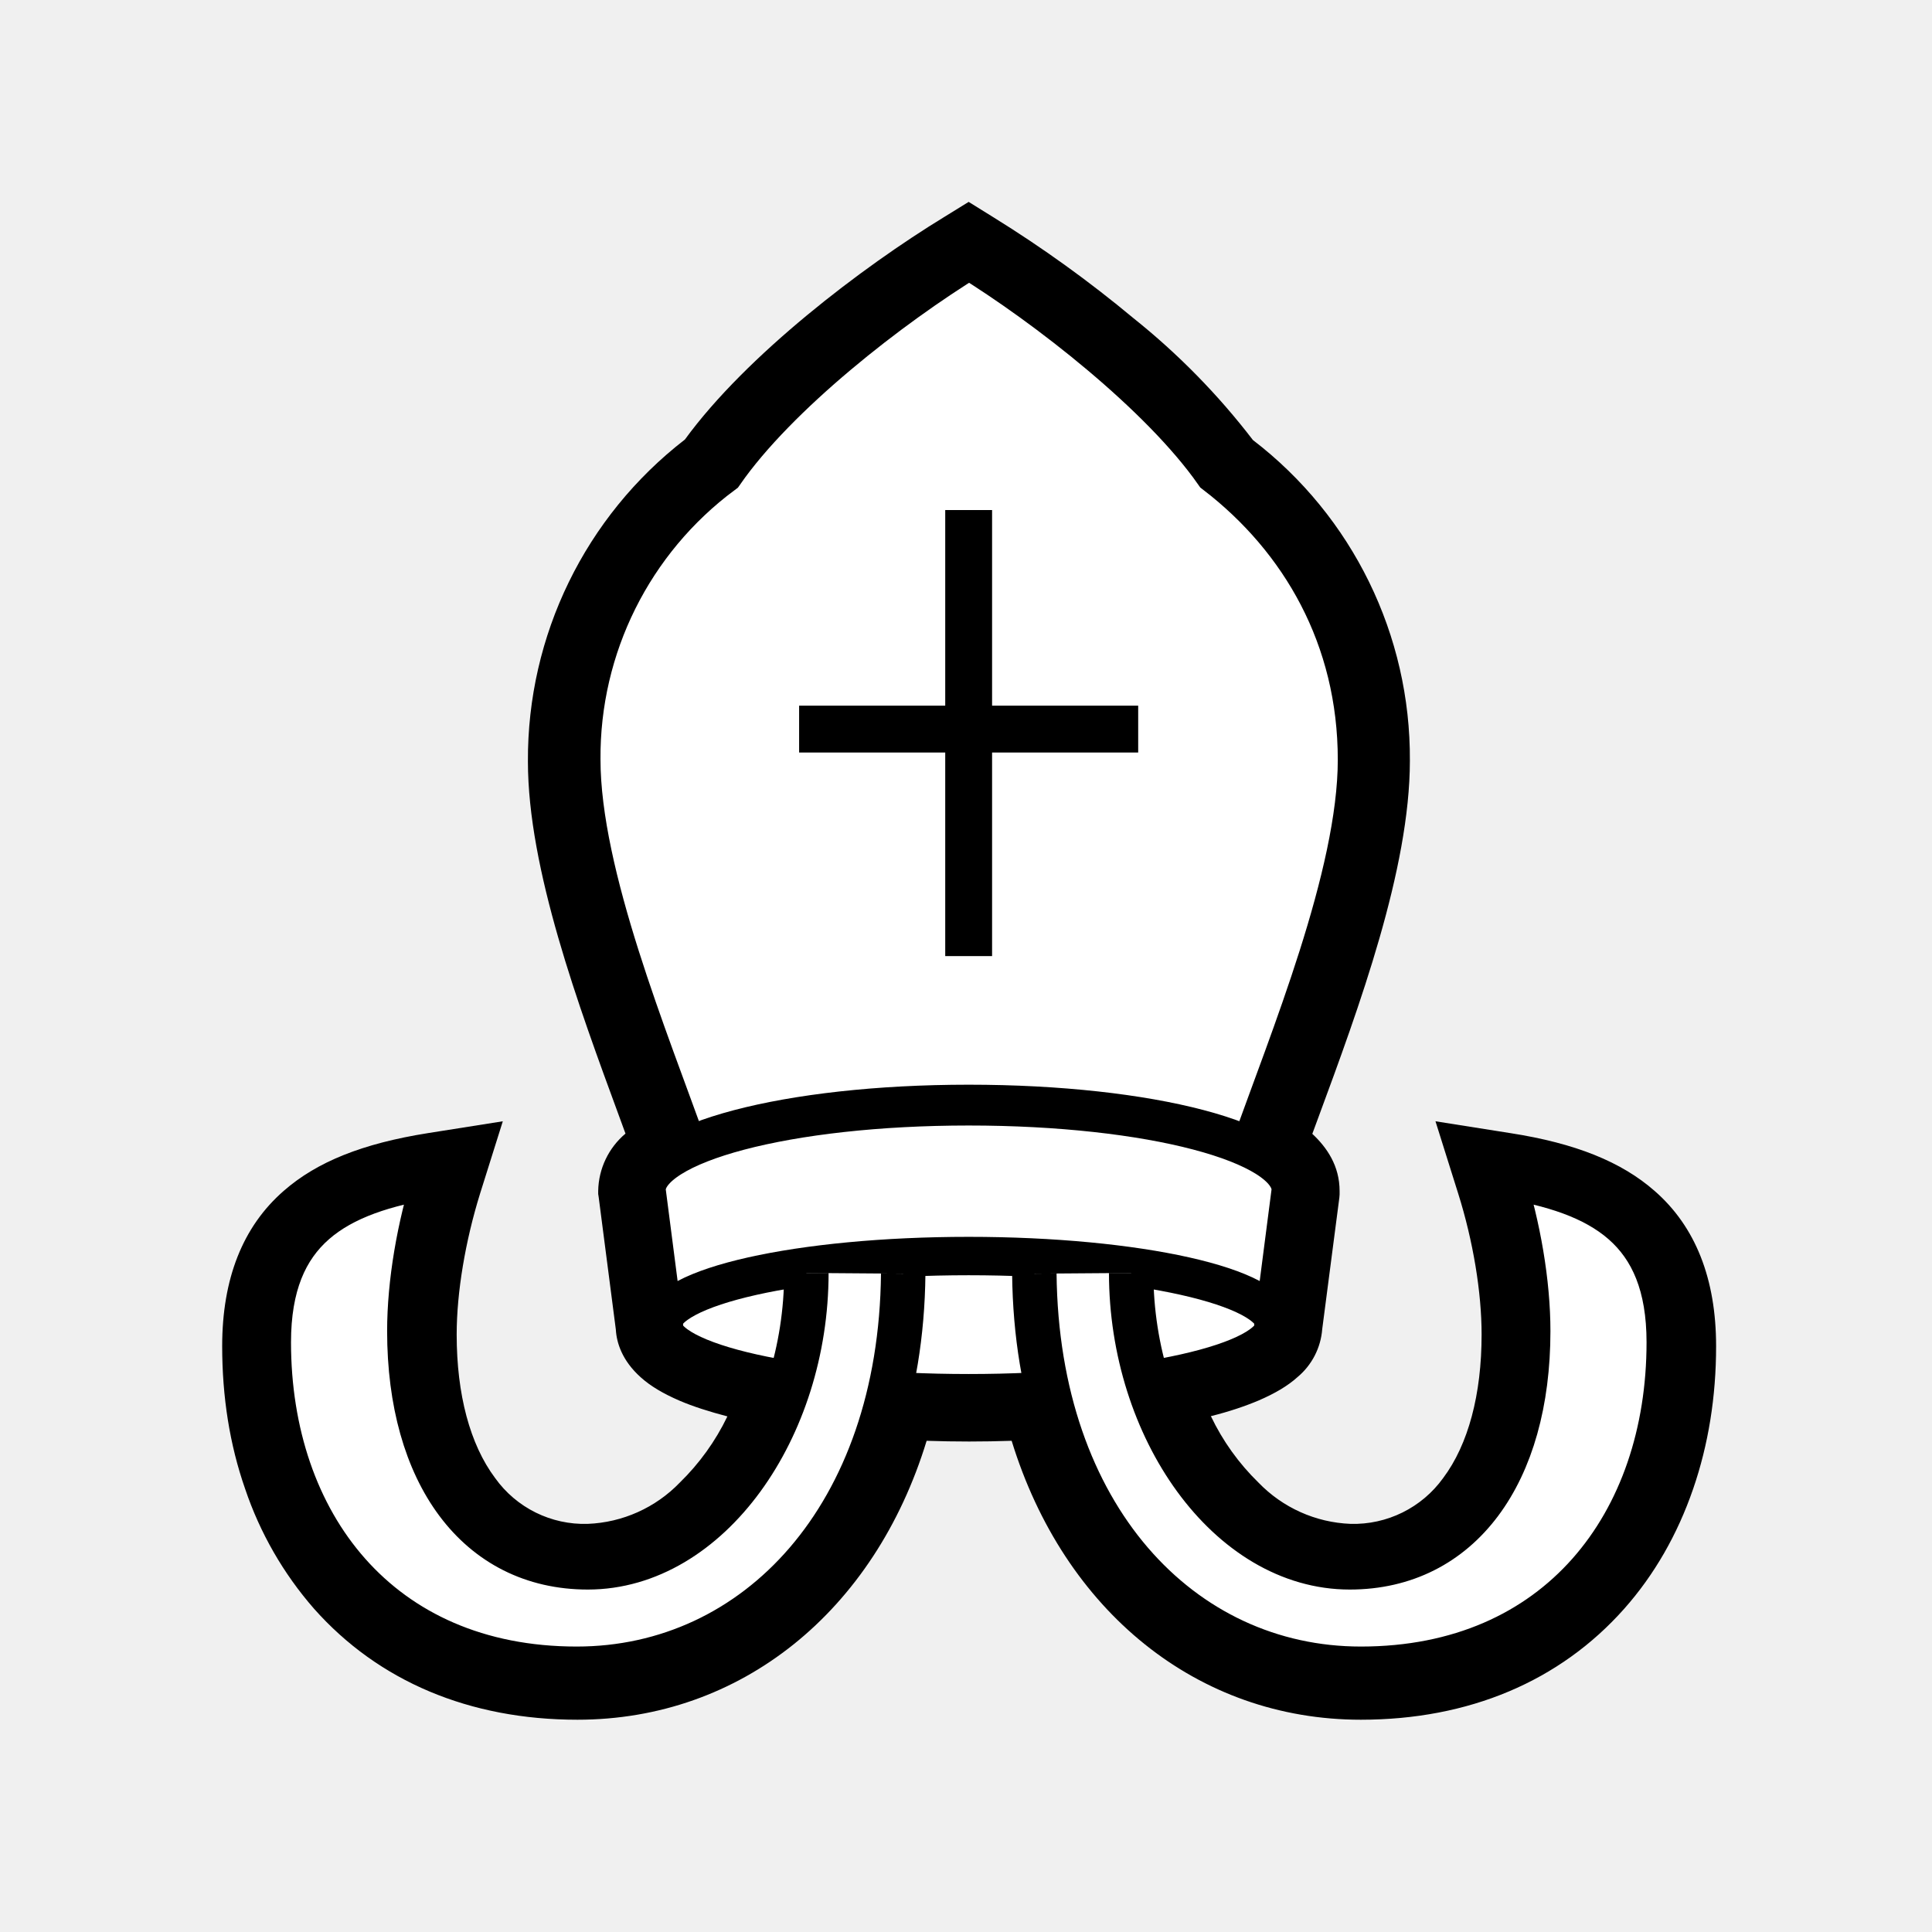
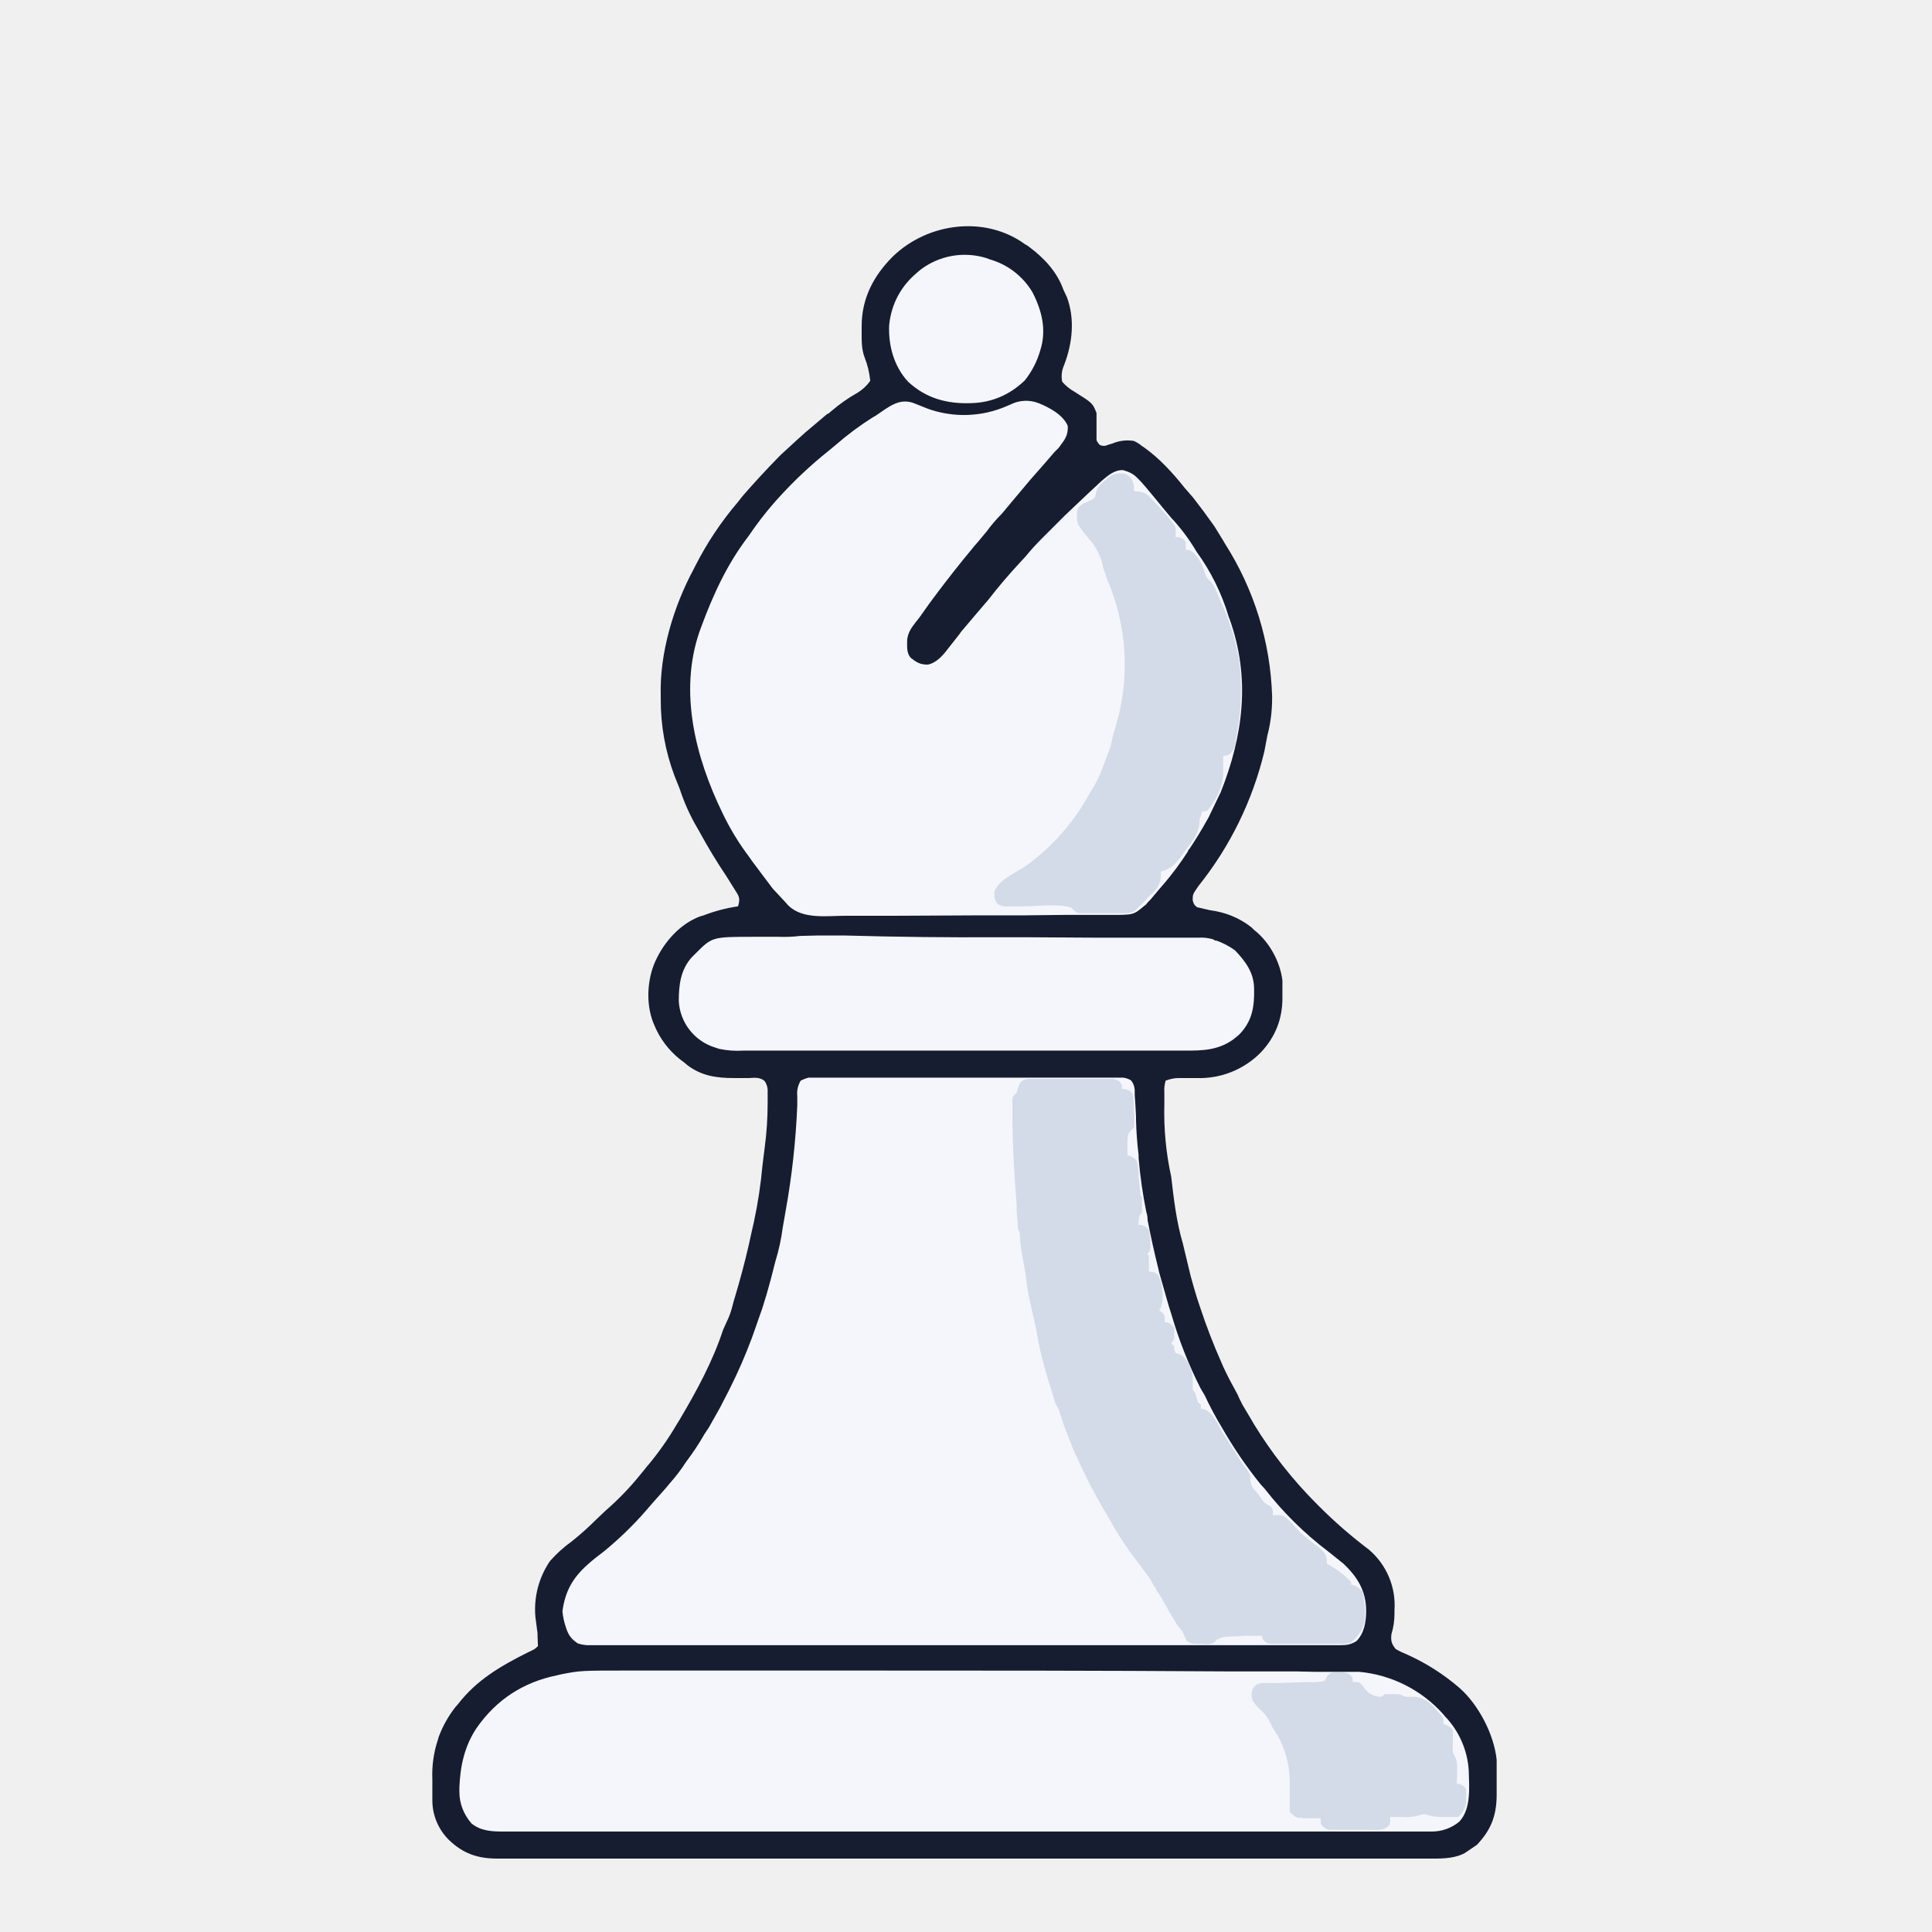
- <svg xmlns="http://www.w3.org/2000/svg" style="color-scheme:light only" viewBox="0 0 800 800">
-   <path fill="#fff" d="M238.9 701.8c-41.8 0-77-14.8-101.8-42.8-22.9-25.8-35.5-62.1-35.5-102.2 0-58.9 41.1-72.9 77.1-78.5l15.6-2.5-4.8 15c-6.5 20.5-10.2 43-10.2 61.3 0 54.3 24.5 88.1 64.2 88.1 29.5 0 57.2-24.2 71.4-61.1-33-6.6-49.5-16.4-50.1-29.9l-7.3-55.7v-.5c0-9.1 5.9-15.3 13.2-20.3l-5.1-13.8C249 414 228.3 358.1 228.3 315.3c0-50.2 22.1-95.1 62.3-126.5 22.9-32 69.2-68.5 105.3-90.6l5.1-3.1 5.1 3.1c36 22 82.3 58.5 105.3 90.7a157.2 157.2 0 0 1 62.3 126c0 43-20.7 99.4-37.4 144.6l-4.9 13.2c7.2 5 13.2 11.3 13.2 20.3v.6l-7.2 55.5c-.5 13.5-17 23.4-50 29.9 14.1 36.9 41.9 61.1 71.4 61.1 39.5 0 64.2-33.8 64.2-88.1 0-18.5-3.7-40.8-10.2-61.3l-4.8-15 15.6 2.5c25.2 4 42.6 10.8 54.9 21.6 14.9 13.1 22.2 31.8 22.2 56.9 0 40.1-12.6 76.4-35.5 102.2-24.8 28-59.9 42.8-101.8 42.8-65.4 0-118.6-45.1-137.4-115.8a679.3 679.3 0 0 1-49.6 0c-19 70.8-72.1 115.9-137.5 115.9" />
-   <path d="M401.1 106.4c33.5 20.5 80.6 56.8 103.2 89.3A147 147 0 0 1 564 315c0 48.3-28.5 117.6-44.4 161.9 9.7 5.4 15.2 10.2 15.2 16.2l-7.2 55.4c0 9.5-21 17.9-53.1 23.1 13.2 44.7 45.9 78.4 84.2 78.4 45.7 0 73.9-38.9 73.9-97.8 0-20-4-43.3-10.7-64.3 41.5 6.6 68.9 21.9 68.9 68.9 0 75-45.6 135.2-127.5 135.2-62 0-113.6-43.6-129.9-116.1a560.9 560.9 0 0 1-64.8 0c-16.2 72.5-68 116.1-130 116.1-82 0-127.5-60.3-127.5-135.2 0-47 27.4-62.4 68.9-68.9-6.6 21-10.7 44.4-10.7 64.3 0 59 28.1 97.8 73.9 97.8 38.3 0 71.1-33.7 84.2-78.4-32.2-5.2-53.1-13.5-53.1-23L267 493c0-5.9 5.5-10.8 15.2-16.2-15.8-44.3-44.4-113.3-44.4-161.6 0-51 23.9-92.2 59.7-119.7 23-32.4 70.1-68.5 103.6-89.1m0-22.8-10.2 6.3C357 110.6 309.1 147 283.6 182a167.3 167.3 0 0 0-65 133.3c0 44.6 21 101.3 37.8 147l2.6 7.1a31.7 31.7 0 0 0-11.3 23.7v1.3l.2 1.3 7.1 54.8c.3 5.5 2.6 12.9 10.3 19.8 4.1 3.7 9.4 6.8 16.1 9.7 5.6 2.4 12.2 4.5 19.8 6.5a97.2 97.2 0 0 1-19.7 27.4 56 56 0 0 1-38.1 17.1 45.4 45.4 0 0 1-38.4-19c-10.4-13.9-15.9-34.6-15.9-59.4 0-17.5 3.6-38.8 9.7-58.4l9.4-29.9-31 4.9c-27.1 4.3-46 11.9-59.7 23.9-17 14.8-25.5 36.4-25.5 64.3 0 21 3.1 40.8 9.5 59.1a146.7 146.7 0 0 0 28.5 49.6c26.7 30.1 64.4 46 109.1 46 67.6 0 123-44.8 144.6-115.5a513.5 513.5 0 0 0 35.2 0c21.7 70.6 77 115.5 144.6 115.5 44.7 0 82.4-15.9 109.1-46 12.4-14 22-30.7 28.5-49.6 6.3-18.3 9.5-38.1 9.5-59.1 0-27.8-8.5-49.5-25.5-64.3-13.7-12-32.7-19.7-59.7-23.9l-31-4.9 9.4 29.9c6.2 19.7 9.7 40.9 9.7 58.4 0 24.8-5.5 45.5-15.9 59.4a45.7 45.7 0 0 1-38.4 19 56 56 0 0 1-38.1-17.1 96.3 96.3 0 0 1-19.7-27.5c7.6-1.9 14.1-4.1 19.8-6.5 6.7-2.9 12-6 16.1-9.7a28.7 28.7 0 0 0 10.2-19.8l7.1-54.5.1-1.3v-1.4c0-10.5-5.3-18.1-11.3-23.7l2.4-6.5c17-46 38-103.1 38-148a166 166 0 0 0-65-132.8 291.4 291.4 0 0 0-49.4-50.4 510.2 510.2 0 0 0-58-41.8z" />
-   <g stroke="#000" stroke-miterlimit="10">
-     <path fill="none" stroke-linecap="round" stroke-width="16.9" d="m527.8 548.5 7.2-55.7c0-19.7-58.9-35.2-133.9-35.2-75.1 0-133.9 15.7-133.9 35.2l7.2 55.7" />
-     <ellipse cx="401.1" cy="548.5" fill="none" stroke-linecap="round" stroke-width="15.9" rx="126.7" ry="28.4" />
-     <path fill="#fff" stroke-width="18.4" d="M333.9 527.1c0 64.4-40.4 121.9-90.5 121.9-45.7 0-73.9-38.9-73.9-97.8 0-20 4-43.3 10.7-64.3-41.5 6.6-68.9 21.9-68.9 68.9 0 75 45.6 135.2 127.5 135.2 74.5 0 134.2-63.2 135.2-163.6m94.4-.3c0 64.4 40.4 121.9 90.5 121.9 45.7 0 73.9-38.9 73.9-97.8 0-20-4-43.3-10.7-64.3 41.5 6.6 68.9 21.9 68.9 68.9 0 75-45.6 135.2-127.5 135.2-74.5 0-134.2-63.2-135.2-163.6" />
-     <g fill="none">
-       <path stroke-width="20.5" d="M519.8 476.2c15.8-44.7 44.4-113.3 44.4-161.6 0-51-23.9-92.4-59.7-119.9-22.7-32.4-69.9-69.2-103.2-89.7-33.5 20.5-80.6 57.2-103.2 89.7a147.9 147.9 0 0 0-59.7 119.8c0 48.3 28.6 117 44.4 161.7" />
-       <path stroke-width="19.4" d="M401.1 211.2v184.7m-70.2-94h140.4" />
+ <svg xmlns="http://www.w3.org/2000/svg" width="45" height="45">
+   <g fill-rule="evenodd">
+     <path fill="#f4f6fb" d="m23.9 5.7.07.05c.35.26.65.58.8 1l.08.17c.19.51.13 1.07-.06 1.57q-.09.2-.05.4.12.14.28.23c.43.27.43.27.52.5v.58c0 .07 0 .07.07.16q.1.05.2 0l.1-.03q.24-.1.5-.06c.1.05.1.05.19.12l.06.04c.35.25.66.59.93.93l.2.23q.25.32.49.66l.05.08.16.26.04.07a7 7 0 0 1 1.1 3.55v.06q0 .44-.11.86l-.07.37a8 8 0 0 1-1.53 3.13c-.14.2-.14.2-.14.34.03.1.03.1.1.16l.3.07q.55.07.97.4l.06.06c.35.27.61.74.66 1.18v.41q0 .73-.5 1.26a2 2 0 0 1-1.5.6h-.42q-.14 0-.3.06-.04.14-.03.27v.28a7 7 0 0 0 .16 1.69c.06.52.12 1.04.27 1.55l.18.75q.07.26.15.52l.07.21q.22.67.51 1.32l.03.07q.12.26.26.51l.08.15.03.07.08.16.22.37.04.07a10 10 0 0 0 1.47 1.87l.05.05a11 11 0 0 0 1.16 1.01 1.7 1.7 0 0 1 .6 1.42v.08q0 .24-.07.47c-.02.15 0 .23.1.35q.12.07.27.13a5 5 0 0 1 1.22.78c.44.39.8 1.08.86 1.67v.73c.01.52-.1.87-.46 1.25l-.28.19-.06.03c-.25.11-.54.1-.8.1H11.58c-.46 0-.8-.12-1.13-.44a1.3 1.3 0 0 1-.38-.92v-.48q-.02-.48.13-.93l.02-.07q.14-.37.38-.68l.07-.08c.43-.56 1-.89 1.62-1.2.17-.08.17-.08.24-.15l-.01-.24v-.06l-.05-.38a2 2 0 0 1 .34-1.3q.23-.26.51-.46.3-.24.58-.52l.2-.19q.45-.39.82-.85l.13-.16q.4-.47.71-1l.08-.13c.39-.66.76-1.34 1-2.07l.08-.18q.09-.18.14-.38l.02-.08.05-.17.07-.24q.18-.63.31-1.25l.05-.22q.14-.65.2-1.32l.05-.4q.07-.52.07-1.06v-.3a.4.4 0 0 0-.07-.2c-.1-.09-.23-.08-.36-.07h-.36c-.4 0-.75-.05-1.08-.3l-.07-.06a2 2 0 0 1-.65-.76l-.04-.09c-.2-.43-.19-.99-.02-1.43.18-.45.54-.89.99-1.09l.07-.03.1-.03q.39-.15.8-.21c.04-.13.04-.2-.02-.3l-.25-.4a13 13 0 0 1-.63-1.04l-.04-.07q-.26-.44-.42-.93l-.12-.3a5 5 0 0 1-.32-1.78v-.08c-.03-1 .3-2.09.77-2.96l.03-.06q.41-.81 1-1.5l.11-.14q.4-.46.83-.9l.06-.06.37-.34.2-.18.51-.43c.02 0 .02 0 .1-.07q.28-.24.6-.42a1 1 0 0 0 .3-.28q-.03-.29-.13-.54c-.08-.21-.07-.42-.07-.64v-.1c0-.64.28-1.17.72-1.61.82-.8 2.17-.97 3.1-.28" />
+     <g fill="#d3dae8">
+       <path d="M26.23 11.04c.12.09.15.13.18.28v.1c.03.03.03.03.13.03.15.03.19.07.29.18l.04.04a6 6 0 0 1 .47.54c.07.08.04.19.04.3h.07c.1.03.12.04.17.12v.18h.07c.16.06.23.21.31.35l.06.17c.03.1.03.1.1.18.1.09.13.16.18.28l.1.24q.13.26.21.54l.04.1q.12.38.18.78l.01.09q.07.75-.06 1.49l-.03.18c-.02.13-.03.23-.12.33-.08.06-.08.06-.18.06v.39c0 .31-.15.63-.35.87-.05.04-.05.04-.14.04l-.02.06c-.01.06-.01.06-.04.1v.05c0 .3-.18.5-.35.72l-.05.08c-.15.2-.26.33-.5.39v.06c0 .25-.1.36-.28.52l-.07.08-.18.18-.05.05c-.11.1-.27.08-.42.08h-.76c-.19 0-.19 0-.27-.07l-.06-.06c-.35-.1-.77-.03-1.12-.03h-.33q-.15.02-.27-.06c-.07-.1-.07-.16-.07-.27.08-.26.44-.43.66-.56a5 5 0 0 0 1.52-1.67l.08-.14q.17-.26.27-.55l.04-.1c.15-.4.15-.4.18-.58l.08-.27a5 5 0 0 0-.2-3.41l-.1-.3a1.3 1.3 0 0 0-.26-.57c-.36-.43-.36-.43-.34-.72.03-.1.06-.13.14-.18l.16-.07c.07-.03.07-.03.12-.09l.02-.1c.04-.18.22-.29.36-.4q.16-.07.34-.03M24.04 25.13h1.87c.12.02.16.04.22.14v.09l.08.01q.12.02.17.11.04.2.03.4l.01.11v.19c0 .08 0 .08-.07.14-.08.08-.08.13-.09.25v.34l.05.01q.1.04.17.12l.04.26v.1l.02.2.02.18c0 .07 0 .07.04.1v.28c0 .09 0 .09-.06.15l-.03.22h.07c.1.03.12.05.18.12q.05.23.03.47l-.07.1.04.02v.38h.07q.12.03.17.12c.08.2.12.52.03.73l-.03.05.07.05c.06.07.06.07.06.16v.07h.05q.1.03.17.12v.21c0 .07 0 .07-.07.16l.07.07v.07l.03.08.15.06c.15.13.2.28.25.47v.27c0 .07 0 .07.06.13l.06.22.07.06v.1h.06c.22.07.33.34.43.52l.42.66.04.06.16.22q.05.09.04.19c.02.15.07.21.17.31l.1.14q.06.11.2.16c.05.06.05.06.06.15v.07l.1-.01c.12 0 .17.02.25.1l.1.1.12.13.05.06q.12.11.24.2c.38.3.38.3.4.54l.16.1q.23.14.4.33v.06l.06.01c.1.04.13.07.2.15q.08.3.06.59v.08c-.04.22-.15.36-.31.51q-.12.05-.25.04h-1.62c-.11-.01-.15-.05-.21-.13v-.06h-.41l-.12.01c-.37.01-.37.01-.53.08l-.04.05c-.1.08-.2.06-.31.05h-.08c-.11 0-.17 0-.27-.07l-.1-.22-.12-.15-.12-.2-.27-.47-.1-.15q0-.04-.04-.07l-.12-.21q-.1-.14-.2-.27l-.27-.36-.2-.3-.15-.24-.11-.2q-.33-.54-.6-1.1l-.03-.06-.23-.5-.03-.09q-.16-.37-.28-.77c-.03-.08-.03-.08-.09-.17l-.05-.18-.13-.42a8 8 0 0 1-.27-1.16l-.13-.57a5 5 0 0 1-.11-.67l-.07-.4q-.04-.2-.06-.43c-.01-.17-.01-.17-.05-.24l-.01-.18-.01-.11-.01-.13v-.13l-.02-.27-.02-.28q-.05-.73-.06-1.45v-.43c0-.1.03-.12.1-.19l.03-.1c.06-.2.13-.22.33-.22M31.18 38.95h.1c.1.02.1.02.18.07.05.07.05.07.05.16h.07c.08 0 .08 0 .14.06l.06.08c.1.13.19.18.35.2.06 0 .06 0 .12-.06h.26c.08 0 .08 0 .15.03.09.05.16.03.26.03.24.02.34.1.5.26l.07.09.08.08c.05.07.05.07.05.2l.05.02c.12.06.12.06.17.13v.33c-.01.18-.01.18.04.27.07.12.06.24.06.37v.08l-.01.2h.06q.1.03.16.12v.3a.5.5 0 0 1-.19.35h-.37a1 1 0 0 1-.38-.06c-.09 0-.09 0-.18.03q-.2.05-.4.03h-.25v.07c0 .09 0 .09-.05.15-.12.1-.24.08-.38.08h-.84c-.2 0-.2 0-.3-.08-.05-.06-.05-.06-.05-.19h-.37l-.08-.01h-.07c-.1-.03-.13-.07-.2-.14v-.71c0-.45-.15-.9-.4-1.25l-.06-.13a1 1 0 0 0-.26-.32c-.16-.18-.16-.18-.17-.33q0-.1.08-.19c.1-.08.18-.07.3-.07h.29l.57-.02h.27l.1-.01c.1-.02.1-.02.13-.08l.03-.06c.08-.09.14-.08.26-.08" />
    </g>
+     <path fill="#161d30" d="m23.9 5.7.07.05c.35.26.65.58.8 1l.08.17c.19.51.13 1.07-.06 1.57q-.09.2-.05.4.12.14.28.23c.43.27.43.27.52.5v.58c0 .07 0 .07.07.16q.1.05.2 0l.1-.03q.24-.1.5-.06c.1.05.1.05.19.12l.06.04c.35.25.66.59.93.93l.2.23q.25.32.49.66l.05.08.16.26.04.07a7 7 0 0 1 1.1 3.55v.06q0 .44-.11.86l-.07.37a8 8 0 0 1-1.53 3.13c-.14.2-.14.2-.14.34.03.1.03.1.1.16l.3.07q.55.07.97.4l.06.06c.35.27.61.74.66 1.18v.41q0 .73-.5 1.26a2 2 0 0 1-1.5.6h-.42q-.14 0-.3.06-.04.14-.03.27v.28a7 7 0 0 0 .16 1.69c.06.52.12 1.04.27 1.55l.18.75q.07.26.15.52l.07.21q.22.67.51 1.32l.03.07q.12.26.26.51l.08.15.03.07.08.16.22.37.04.07a10 10 0 0 0 1.47 1.87l.05.05a11 11 0 0 0 1.16 1.01 1.7 1.7 0 0 1 .6 1.42v.08q0 .24-.07.47c-.02.15 0 .23.1.35q.12.07.27.13a5 5 0 0 1 1.22.78c.44.39.8 1.08.86 1.67v.73c.01.52-.1.87-.46 1.25l-.28.19-.06.03c-.25.11-.54.1-.8.1H11.58c-.46 0-.8-.12-1.13-.44a1.3 1.3 0 0 1-.38-.92v-.48q-.02-.48.13-.93l.02-.07q.14-.37.38-.68l.07-.08c.43-.56 1-.89 1.62-1.2.17-.08.17-.08.24-.15l-.01-.24v-.06l-.05-.38a2 2 0 0 1 .34-1.3q.23-.26.51-.46.3-.24.58-.52l.2-.19q.45-.39.82-.85l.13-.16q.4-.47.71-1l.08-.13c.39-.66.76-1.34 1-2.07l.08-.18q.09-.18.14-.38l.02-.08.05-.17.07-.24q.18-.63.31-1.25l.05-.22q.14-.65.2-1.32l.05-.4q.07-.52.07-1.06v-.3a.4.4 0 0 0-.07-.2c-.1-.09-.23-.08-.36-.07h-.36c-.4 0-.75-.05-1.08-.3l-.07-.06a2 2 0 0 1-.65-.76l-.04-.09c-.2-.43-.19-.99-.02-1.43.18-.45.54-.89.99-1.09l.07-.03.1-.03q.39-.15.8-.21c.04-.13.04-.2-.02-.3l-.25-.4a13 13 0 0 1-.63-1.04l-.04-.07q-.26-.44-.42-.93l-.12-.3a5 5 0 0 1-.32-1.78v-.08c-.03-1 .3-2.09.77-2.96l.03-.06q.41-.81 1-1.5l.11-.14q.4-.46.83-.9l.06-.06.37-.34.2-.18.51-.43c.02 0 .02 0 .1-.07q.28-.24.6-.42a1 1 0 0 0 .3-.28q-.03-.29-.13-.54c-.08-.21-.07-.42-.07-.64v-.1c0-.64.28-1.17.72-1.61.82-.8 2.17-.97 3.1-.28m-2.46.59-.07.06q-.57.48-.65 1.22c-.02.48.11.96.44 1.32.42.39.91.52 1.47.5q.72-.02 1.25-.53a2 2 0 0 0 .36-.7c.15-.47.04-.92-.18-1.35a1.7 1.7 0 0 0-1-.77l-.08-.03a1.7 1.7 0 0 0-1.54.28M20.4 9.68l-.07.04q-.46.29-.86.64l-.17.14a10 10 0 0 0-1.17 1.1l-.09.1a8 8 0 0 0-.6.78c-.5.65-.83 1.37-1.11 2.13l-.04.11c-.48 1.4-.09 2.92.53 4.2q.26.55.63 1.04l.07.1.45.6.04.05.28.3.07.08c.34.33.89.24 1.34.24h1.11l2.05-.01h1.02l.9-.01h1.08c.54 0 .54 0 .78-.2l.05-.04.05-.06.06-.06.05-.06.16-.19.07-.08q.32-.37.59-.79 0-.03.03-.05.22-.33.41-.67l.04-.07.23-.48.05-.1c.53-1.33.7-2.67.21-4.04l-.02-.05a5 5 0 0 0-.75-1.52q-.26-.44-.6-.8l-.2-.24c-.63-.77-.63-.77-.91-.86-.2-.01-.36.13-.5.25l-.28.26-.19.18-.36.34-.06.06-.13.13-.2.2-.12.12-.06.06q-.2.2-.38.42l-.13.14q-.39.42-.73.86l-.24.28-.39.46-.05.07-.26.33c-.12.16-.27.33-.47.37-.18 0-.26-.05-.4-.16-.1-.12-.08-.27-.08-.42.02-.17.1-.28.2-.41l.08-.1.22-.31.11-.15a28 28 0 0 1 .97-1.23l.07-.08.2-.24q.16-.22.36-.42l.25-.3.42-.5.3-.34.25-.29.1-.1.05-.07c.11-.14.17-.25.16-.44-.11-.26-.43-.43-.68-.53a.8.8 0 0 0-.65.03l-.07.03a2.5 2.5 0 0 1-1.86.07l-.3-.12c-.36-.15-.61.08-.91.28M18.63 21.8q-.24.03-.5.02h-.54c-1 0-1 0-1.38.38l-.05.05-.05.05c-.26.29-.3.65-.3 1.02a1.2 1.2 0 0 0 .85 1.08l.09.03q.28.06.58.04h10.41c.45 0 .8-.07 1.13-.38.3-.31.35-.65.34-1.06 0-.37-.2-.64-.45-.9q-.2-.14-.42-.22-.05 0-.08-.03a1 1 0 0 0-.35-.04h-2.4l-1.67-.01h-.59a104 104 0 0 1-3.56-.04h-.66zm.02 3.37q-.1.17-.08.36v.22a18 18 0 0 1-.27 2.45l-.07.4q-.05.39-.17.78l-.11.43q-.09.34-.2.68l-.05.14-.14.4-.05.14q-.22.59-.5 1.15l-.05.1-.14.27-.04.08-.27.48-.1.15a6 6 0 0 1-.43.65 4 4 0 0 1-.38.5l-.1.12-.32.36-.12.14q-.46.53-1 .97c-.53.4-.87.71-.96 1.39q.02.2.08.37l.02.06c.06.16.13.23.26.32a1 1 0 0 0 .22.04H31.2c.16 0 .26-.01.4-.1.18-.19.22-.45.22-.7 0-.46-.2-.79-.53-1.1l-.35-.28a8 8 0 0 1-1.48-1.46l-.1-.11a10 10 0 0 1-.9-1.32 8 8 0 0 1-.4-.75l-.1-.17a10 10 0 0 1-.68-1.73l-.06-.19-.22-.77-.02-.09q-.14-.56-.25-1.13 0-.1-.03-.19a11 11 0 0 1-.18-1.26v-.07q-.05-.41-.06-.82V26l-.02-.36-.01-.13v-.12a.4.4 0 0 0-.08-.22.4.4 0 0 0-.25-.07h-7.27a1 1 0 0 0-.18.07M13.06 39l-.08.02q-1.19.24-1.88 1.23c-.28.42-.38.88-.4 1.38v.1q0 .41.28.74c.22.18.48.19.75.19h21.61a1 1 0 0 0 .65-.23c.28-.3.23-.8.22-1.19a2 2 0 0 0-.56-1.27l-.05-.06a3 3 0 0 0-1.94-.97h-1.03l-.46-.01h-1.64c-2.89-.02-5.78-.02-8.94-.02h-4.87c-1.2 0-1.2 0-1.66.09" />
  </g>
</svg>
